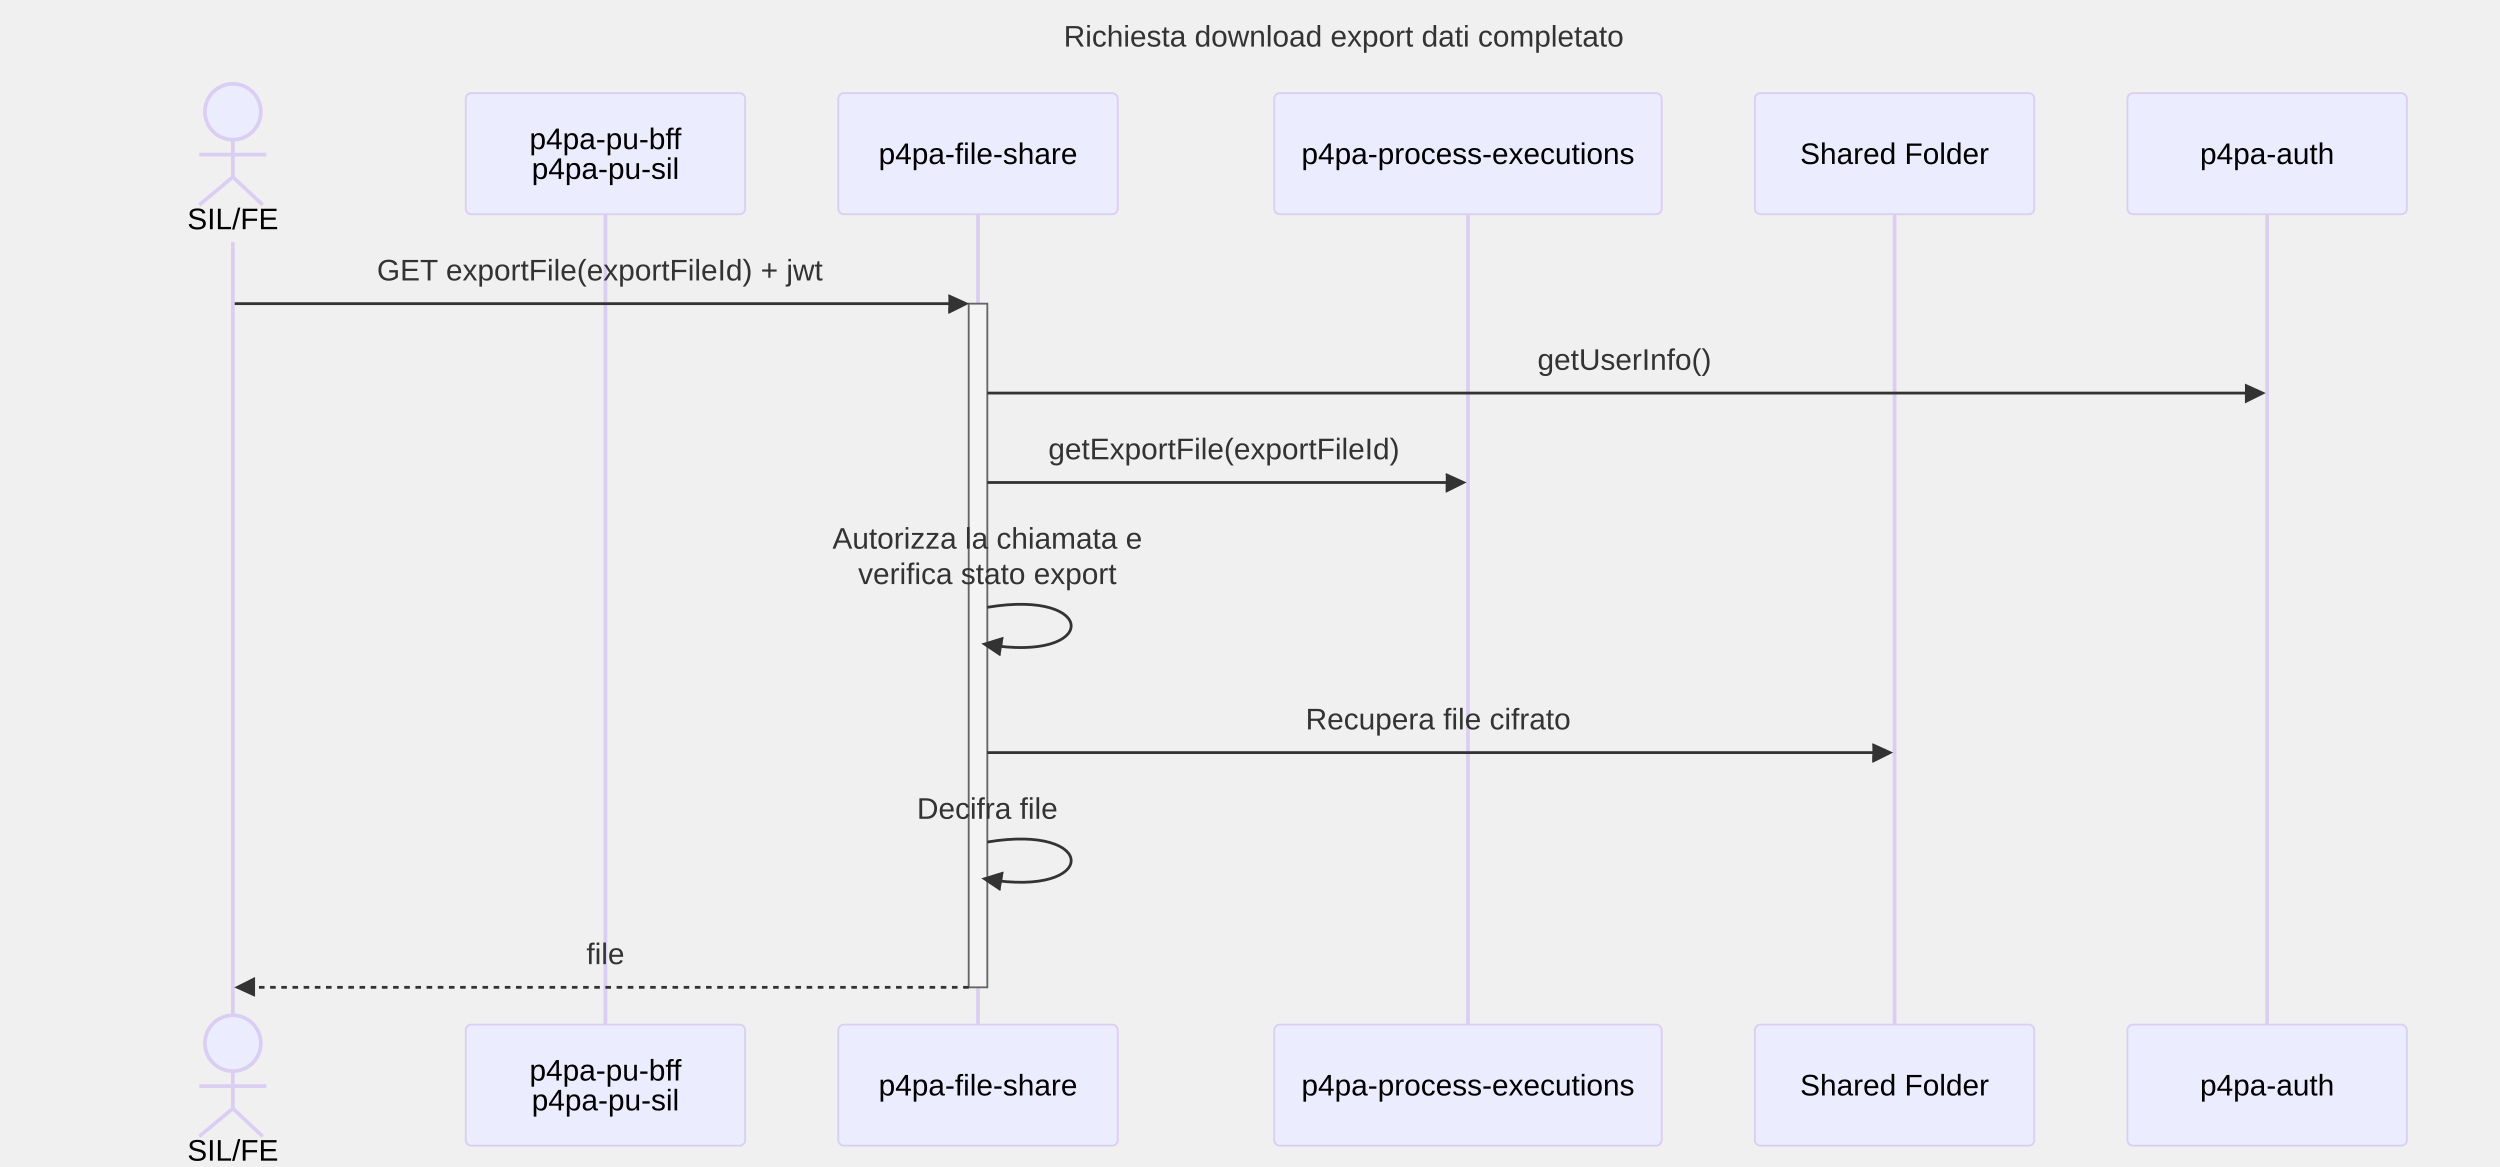
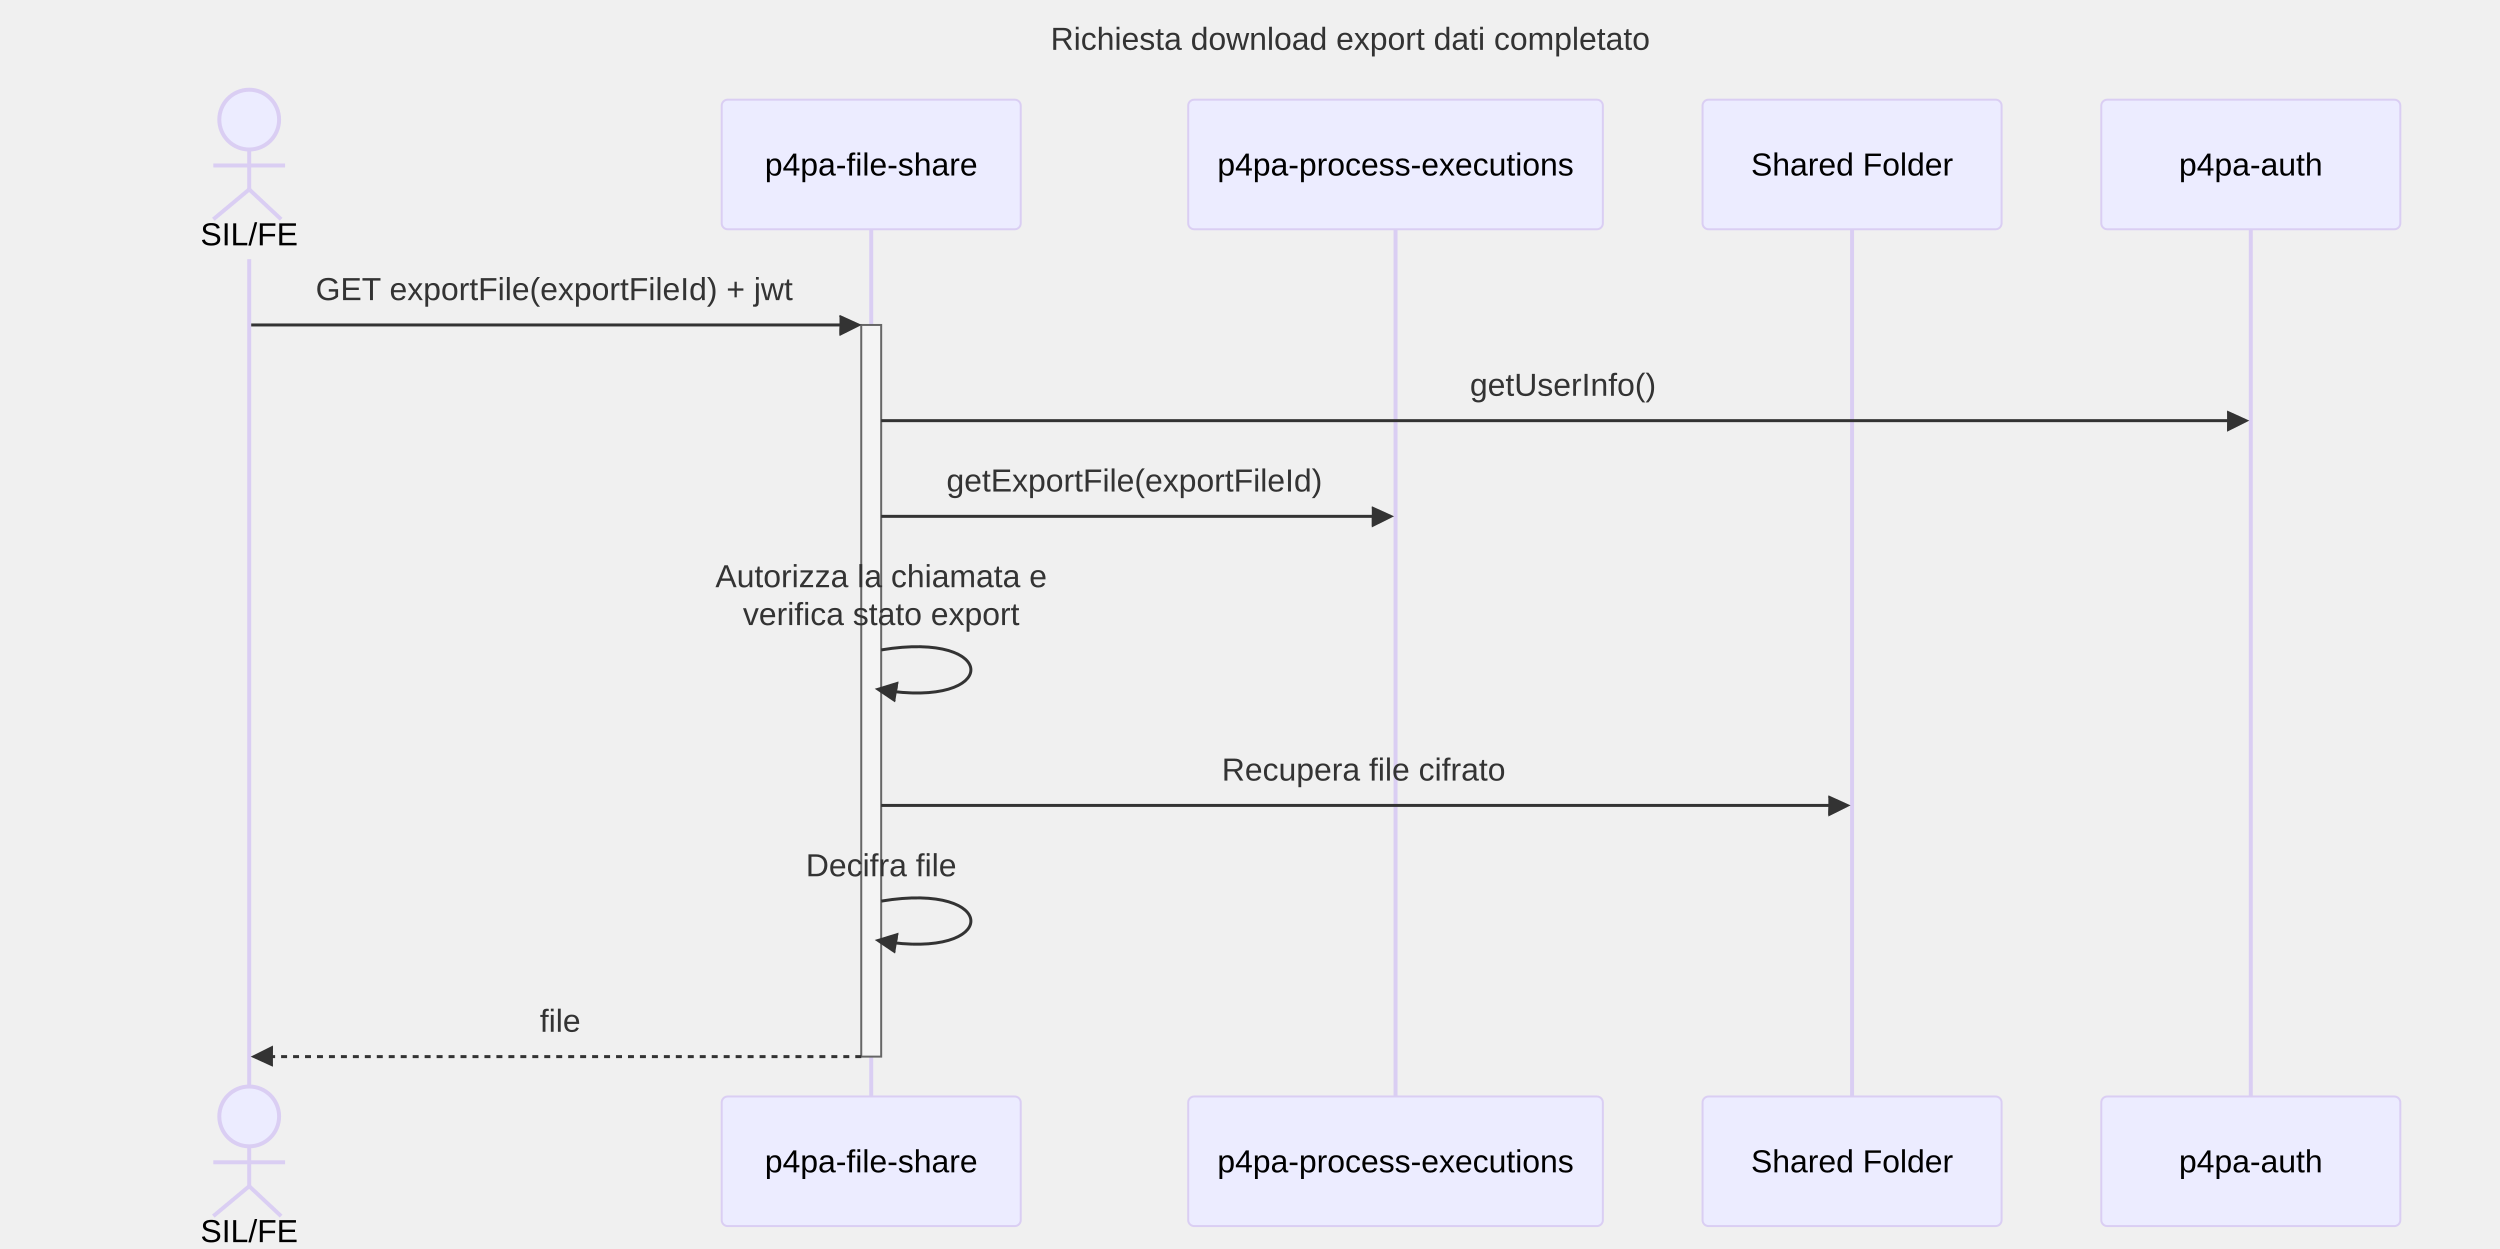
- <svg xmlns="http://www.w3.org/2000/svg" aria-roledescription="sequence" role="graphics-document document" viewBox="-50 -50 1342 626" style="max-width: 100%;" width="100%" id="graph-div" height="100%">
+ <svg xmlns="http://www.w3.org/2000/svg" aria-roledescription="sequence" role="graphics-document document" viewBox="-50 -50 1254 626" style="max-width: 100%;" width="100%" id="graph-div" height="100%">
  <g>
-     <rect class="actor actor-bottom" ry="3" rx="3" name="MS_AUTH" height="65" width="150" stroke="#666" fill="#eaeaea" y="500" x="1092" />
-     <text style="text-anchor: middle; font-size: 16px; font-weight: 400;" class="actor actor-box" alignment-baseline="central" dominant-baseline="central" y="532.5" x="1167">
-       <tspan dy="0" x="1167">p4pa-auth</tspan>
+     <rect class="actor actor-bottom" ry="3" rx="3" name="MS_AUTH" height="65" width="150" stroke="#666" fill="#eaeaea" y="500" x="1004" />
+     <text style="text-anchor: middle; font-size: 16px; font-weight: 400;" class="actor actor-box" alignment-baseline="central" dominant-baseline="central" y="532.5" x="1079">
+       <tspan dy="0" x="1079">p4pa-auth</tspan>
    </text>
  </g>
  <g>
-     <rect class="actor actor-bottom" ry="3" rx="3" name="SHARED" height="65" width="150" stroke="#666" fill="#eaeaea" y="500" x="892" />
-     <text style="text-anchor: middle; font-size: 16px; font-weight: 400;" class="actor actor-box" alignment-baseline="central" dominant-baseline="central" y="532.5" x="967">
-       <tspan dy="0" x="967">Shared Folder</tspan>
+     <rect class="actor actor-bottom" ry="3" rx="3" name="SHARED" height="65" width="150" stroke="#666" fill="#eaeaea" y="500" x="804" />
+     <text style="text-anchor: middle; font-size: 16px; font-weight: 400;" class="actor actor-box" alignment-baseline="central" dominant-baseline="central" y="532.5" x="879">
+       <tspan dy="0" x="879">Shared Folder</tspan>
    </text>
  </g>
  <g>
-     <rect class="actor actor-bottom" ry="3" rx="3" name="MS_PROCESS_EXECUTIONS" height="65" width="208" stroke="#666" fill="#eaeaea" y="500" x="634" />
-     <text style="text-anchor: middle; font-size: 16px; font-weight: 400;" class="actor actor-box" alignment-baseline="central" dominant-baseline="central" y="532.5" x="738">
-       <tspan dy="0" x="738">p4pa-process-executions</tspan>
+     <rect class="actor actor-bottom" ry="3" rx="3" name="MS_PROCESS_EXECUTIONS" height="65" width="208" stroke="#666" fill="#eaeaea" y="500" x="546" />
+     <text style="text-anchor: middle; font-size: 16px; font-weight: 400;" class="actor actor-box" alignment-baseline="central" dominant-baseline="central" y="532.5" x="650">
+       <tspan dy="0" x="650">p4pa-process-executions</tspan>
    </text>
  </g>
  <g>
-     <rect class="actor actor-bottom" ry="3" rx="3" name="MS_FILESHARE" height="65" width="150" stroke="#666" fill="#eaeaea" y="500" x="400" />
-     <text style="text-anchor: middle; font-size: 16px; font-weight: 400;" class="actor actor-box" alignment-baseline="central" dominant-baseline="central" y="532.5" x="475">
-       <tspan dy="0" x="475">p4pa-file-share</tspan>
-     </text>
-   </g>
-   <g>
-     <rect class="actor actor-bottom" ry="3" rx="3" name="BFF" height="65" width="150" stroke="#666" fill="#eaeaea" y="500" x="200" />
-     <text style="text-anchor: middle; font-size: 16px; font-weight: 400;" class="actor actor-box" alignment-baseline="central" dominant-baseline="central" y="532.5" x="275">
-       <tspan dy="-8" x="275">p4pa-pu-bff</tspan>
-     </text>
-     <text style="text-anchor: middle; font-size: 16px; font-weight: 400;" class="actor actor-box" alignment-baseline="central" dominant-baseline="central" y="532.5" x="275">
-       <tspan dy="8" x="275">p4pa-pu-sil</tspan>
+     <rect class="actor actor-bottom" ry="3" rx="3" name="MS_FILESHARE" height="65" width="150" stroke="#666" fill="#eaeaea" y="500" x="312" />
+     <text style="text-anchor: middle; font-size: 16px; font-weight: 400;" class="actor actor-box" alignment-baseline="central" dominant-baseline="central" y="532.5" x="387">
+       <tspan dy="0" x="387">p4pa-file-share</tspan>
    </text>
  </g>
  <g />
  <g>
-     <line name="MS_AUTH" stroke="#999" stroke-width="0.5px" class="actor-line 200" y2="500" x2="1167" y1="65" x1="1167" id="actor14124" />
-     <g id="root-14124">
-       <rect class="actor actor-top" ry="3" rx="3" name="MS_AUTH" height="65" width="150" stroke="#666" fill="#eaeaea" y="0" x="1092" />
-       <text style="text-anchor: middle; font-size: 16px; font-weight: 400;" class="actor actor-box" alignment-baseline="central" dominant-baseline="central" y="32.5" x="1167">
-         <tspan dy="0" x="1167">p4pa-auth</tspan>
+     <line name="MS_AUTH" stroke="#999" stroke-width="0.5px" class="actor-line 200" y2="500" x2="1079" y1="65" x1="1079" id="actor27" />
+     <g id="root-27">
+       <rect class="actor actor-top" ry="3" rx="3" name="MS_AUTH" height="65" width="150" stroke="#666" fill="#eaeaea" y="0" x="1004" />
+       <text style="text-anchor: middle; font-size: 16px; font-weight: 400;" class="actor actor-box" alignment-baseline="central" dominant-baseline="central" y="32.5" x="1079">
+         <tspan dy="0" x="1079">p4pa-auth</tspan>
      </text>
    </g>
  </g>
  <g>
-     <line name="SHARED" stroke="#999" stroke-width="0.5px" class="actor-line 200" y2="500" x2="967" y1="65" x1="967" id="actor14123" />
-     <g id="root-14123">
-       <rect class="actor actor-top" ry="3" rx="3" name="SHARED" height="65" width="150" stroke="#666" fill="#eaeaea" y="0" x="892" />
-       <text style="text-anchor: middle; font-size: 16px; font-weight: 400;" class="actor actor-box" alignment-baseline="central" dominant-baseline="central" y="32.5" x="967">
-         <tspan dy="0" x="967">Shared Folder</tspan>
+     <line name="SHARED" stroke="#999" stroke-width="0.5px" class="actor-line 200" y2="500" x2="879" y1="65" x1="879" id="actor26" />
+     <g id="root-26">
+       <rect class="actor actor-top" ry="3" rx="3" name="SHARED" height="65" width="150" stroke="#666" fill="#eaeaea" y="0" x="804" />
+       <text style="text-anchor: middle; font-size: 16px; font-weight: 400;" class="actor actor-box" alignment-baseline="central" dominant-baseline="central" y="32.5" x="879">
+         <tspan dy="0" x="879">Shared Folder</tspan>
      </text>
    </g>
  </g>
  <g>
-     <line name="MS_PROCESS_EXECUTIONS" stroke="#999" stroke-width="0.5px" class="actor-line 200" y2="500" x2="738" y1="65" x1="738" id="actor14122" />
-     <g id="root-14122">
-       <rect class="actor actor-top" ry="3" rx="3" name="MS_PROCESS_EXECUTIONS" height="65" width="208" stroke="#666" fill="#eaeaea" y="0" x="634" />
-       <text style="text-anchor: middle; font-size: 16px; font-weight: 400;" class="actor actor-box" alignment-baseline="central" dominant-baseline="central" y="32.5" x="738">
-         <tspan dy="0" x="738">p4pa-process-executions</tspan>
+     <line name="MS_PROCESS_EXECUTIONS" stroke="#999" stroke-width="0.5px" class="actor-line 200" y2="500" x2="650" y1="65" x1="650" id="actor25" />
+     <g id="root-25">
+       <rect class="actor actor-top" ry="3" rx="3" name="MS_PROCESS_EXECUTIONS" height="65" width="208" stroke="#666" fill="#eaeaea" y="0" x="546" />
+       <text style="text-anchor: middle; font-size: 16px; font-weight: 400;" class="actor actor-box" alignment-baseline="central" dominant-baseline="central" y="32.5" x="650">
+         <tspan dy="0" x="650">p4pa-process-executions</tspan>
      </text>
    </g>
  </g>
  <g>
-     <line name="MS_FILESHARE" stroke="#999" stroke-width="0.5px" class="actor-line 200" y2="500" x2="475" y1="65" x1="475" id="actor14121" />
-     <g id="root-14121">
-       <rect class="actor actor-top" ry="3" rx="3" name="MS_FILESHARE" height="65" width="150" stroke="#666" fill="#eaeaea" y="0" x="400" />
-       <text style="text-anchor: middle; font-size: 16px; font-weight: 400;" class="actor actor-box" alignment-baseline="central" dominant-baseline="central" y="32.5" x="475">
-         <tspan dy="0" x="475">p4pa-file-share</tspan>
+     <line name="MS_FILESHARE" stroke="#999" stroke-width="0.5px" class="actor-line 200" y2="500" x2="387" y1="65" x1="387" id="actor24" />
+     <g id="root-24">
+       <rect class="actor actor-top" ry="3" rx="3" name="MS_FILESHARE" height="65" width="150" stroke="#666" fill="#eaeaea" y="0" x="312" />
+       <text style="text-anchor: middle; font-size: 16px; font-weight: 400;" class="actor actor-box" alignment-baseline="central" dominant-baseline="central" y="32.5" x="387">
+         <tspan dy="0" x="387">p4pa-file-share</tspan>
      </text>
    </g>
  </g>
  <g>
-     <line name="BFF" stroke="#999" stroke-width="0.5px" class="actor-line 200" y2="500" x2="275" y1="65" x1="275" id="actor14120" />
-     <g id="root-14120">
-       <rect class="actor actor-top" ry="3" rx="3" name="BFF" height="65" width="150" stroke="#666" fill="#eaeaea" y="0" x="200" />
-       <text style="text-anchor: middle; font-size: 16px; font-weight: 400;" class="actor actor-box" alignment-baseline="central" dominant-baseline="central" y="32.5" x="275">
-         <tspan dy="-8" x="275">p4pa-pu-bff</tspan>
-       </text>
-       <text style="text-anchor: middle; font-size: 16px; font-weight: 400;" class="actor actor-box" alignment-baseline="central" dominant-baseline="central" y="32.5" x="275">
-         <tspan dy="8" x="275">p4pa-pu-sil</tspan>
-       </text>
-     </g>
-   </g>
-   <g>
-     <line name="CLIENT" stroke="#999" stroke-width="0.5px" class="actor-line 200" y2="500" x2="75" y1="80" x1="75" id="actor14119" />
+     <line name="CLIENT" stroke="#999" stroke-width="0.5px" class="actor-line 200" y2="500" x2="75" y1="80" x1="75" id="actor23" />
  </g>
  <style>#graph-div{font-family:"trebuchet ms",verdana,arial,sans-serif;font-size:16px;fill:#333;}#graph-div .error-icon{fill:#552222;}#graph-div .error-text{fill:#552222;stroke:#552222;}#graph-div .edge-thickness-normal{stroke-width:1px;}#graph-div .edge-thickness-thick{stroke-width:3.5px;}#graph-div .edge-pattern-solid{stroke-dasharray:0;}#graph-div .edge-thickness-invisible{stroke-width:0;fill:none;}#graph-div .edge-pattern-dashed{stroke-dasharray:3;}#graph-div .edge-pattern-dotted{stroke-dasharray:2;}#graph-div .marker{fill:#333333;stroke:#333333;}#graph-div .marker.cross{stroke:#333333;}#graph-div svg{font-family:"trebuchet ms",verdana,arial,sans-serif;font-size:16px;}#graph-div p{margin:0;}#graph-div .actor{stroke:hsl(259.626, 59.777%, 87.902%);fill:#ECECFF;}#graph-div text.actor&gt;tspan{fill:black;stroke:none;}#graph-div .actor-line{stroke:hsl(259.626, 59.777%, 87.902%);}#graph-div .messageLine0{stroke-width:1.5;stroke-dasharray:none;stroke:#333;}#graph-div .messageLine1{stroke-width:1.5;stroke-dasharray:2,2;stroke:#333;}#graph-div #arrowhead path{fill:#333;stroke:#333;}#graph-div .sequenceNumber{fill:white;}#graph-div #sequencenumber{fill:#333;}#graph-div #crosshead path{fill:#333;stroke:#333;}#graph-div .messageText{fill:#333;stroke:none;}#graph-div .labelBox{stroke:hsl(259.626, 59.777%, 87.902%);fill:#ECECFF;}#graph-div .labelText,#graph-div .labelText&gt;tspan{fill:black;stroke:none;}#graph-div .loopText,#graph-div .loopText&gt;tspan{fill:black;stroke:none;}#graph-div .loopLine{stroke-width:2px;stroke-dasharray:2,2;stroke:hsl(259.626, 59.777%, 87.902%);fill:hsl(259.626, 59.777%, 87.902%);}#graph-div .note{stroke:#aaaa33;fill:#fff5ad;}#graph-div .noteText,#graph-div .noteText&gt;tspan{fill:black;stroke:none;}#graph-div .activation0{fill:#f4f4f4;stroke:#666;}#graph-div .activation1{fill:#f4f4f4;stroke:#666;}#graph-div .activation2{fill:#f4f4f4;stroke:#666;}#graph-div .actorPopupMenu{position:absolute;}#graph-div .actorPopupMenuPanel{position:absolute;fill:#ECECFF;box-shadow:0px 8px 16px 0px rgba(0,0,0,0.2);filter:drop-shadow(3px 5px 2px rgb(0 0 0 / 0.4));}#graph-div .actor-man line{stroke:hsl(259.626, 59.777%, 87.902%);fill:#ECECFF;}#graph-div .actor-man circle,#graph-div line{stroke:hsl(259.626, 59.777%, 87.902%);fill:#ECECFF;stroke-width:2px;}#graph-div :root{--mermaid-font-family:"trebuchet ms",verdana,arial,sans-serif;}</style>
  <g />
  <defs>
    <symbol height="24" width="24" id="computer">
      <path d="M2 2v13h20v-13h-20zm18 11h-16v-9h16v9zm-10.228 6l.466-1h3.524l.467 1h-4.457zm14.228 3h-24l2-6h2.104l-1.33 4h18.45l-1.297-4h2.073l2 6zm-5-10h-14v-7h14v7z" transform="scale(.5)" />
    </symbol>
  </defs>
  <defs>
    <symbol clip-rule="evenodd" fill-rule="evenodd" id="database">
      <path d="M12.258.001l.256.004.255.005.253.008.251.01.249.012.247.015.246.016.242.019.241.02.239.023.236.024.233.027.231.028.229.031.225.032.223.034.22.036.217.038.214.04.211.041.208.043.205.045.201.046.198.048.194.05.191.051.187.053.183.054.18.056.175.057.172.059.168.06.163.061.16.063.155.064.15.066.074.033.073.033.071.034.07.034.069.035.068.035.067.035.066.035.064.036.064.036.062.036.06.036.06.037.058.037.058.037.055.038.055.038.053.038.052.038.051.039.05.039.048.039.047.039.045.04.044.04.043.04.041.04.04.041.039.041.037.041.036.041.034.041.033.042.032.042.03.042.029.042.027.042.026.043.024.043.023.043.021.043.02.043.018.044.017.043.015.044.013.044.012.044.011.045.009.044.007.045.006.045.004.045.002.045.001.045v17l-.001.045-.002.045-.004.045-.006.045-.007.045-.009.044-.011.045-.012.044-.013.044-.015.044-.017.043-.018.044-.02.043-.021.043-.023.043-.024.043-.026.043-.027.042-.029.042-.03.042-.032.042-.033.042-.034.041-.036.041-.037.041-.039.041-.04.041-.041.04-.043.04-.044.04-.045.04-.047.039-.048.039-.05.039-.051.039-.052.038-.053.038-.055.038-.055.038-.058.037-.058.037-.06.037-.06.036-.062.036-.064.036-.064.036-.066.035-.067.035-.068.035-.069.035-.07.034-.071.034-.073.033-.074.033-.15.066-.155.064-.16.063-.163.061-.168.06-.172.059-.175.057-.18.056-.183.054-.187.053-.191.051-.194.05-.198.048-.201.046-.205.045-.208.043-.211.041-.214.04-.217.038-.22.036-.223.034-.225.032-.229.031-.231.028-.233.027-.236.024-.239.023-.241.02-.242.019-.246.016-.247.015-.249.012-.251.01-.253.008-.255.005-.256.004-.258.001-.258-.001-.256-.004-.255-.005-.253-.008-.251-.01-.249-.012-.247-.015-.245-.016-.243-.019-.241-.02-.238-.023-.236-.024-.234-.027-.231-.028-.228-.031-.226-.032-.223-.034-.22-.036-.217-.038-.214-.04-.211-.041-.208-.043-.204-.045-.201-.046-.198-.048-.195-.05-.19-.051-.187-.053-.184-.054-.179-.056-.176-.057-.172-.059-.167-.06-.164-.061-.159-.063-.155-.064-.151-.066-.074-.033-.072-.033-.072-.034-.07-.034-.069-.035-.068-.035-.067-.035-.066-.035-.064-.036-.063-.036-.062-.036-.061-.036-.06-.037-.058-.037-.057-.037-.056-.038-.055-.038-.053-.038-.052-.038-.051-.039-.049-.039-.049-.039-.046-.039-.046-.04-.044-.04-.043-.04-.041-.04-.04-.041-.039-.041-.037-.041-.036-.041-.034-.041-.033-.042-.032-.042-.03-.042-.029-.042-.027-.042-.026-.043-.024-.043-.023-.043-.021-.043-.02-.043-.018-.044-.017-.043-.015-.044-.013-.044-.012-.044-.011-.045-.009-.044-.007-.045-.006-.045-.004-.045-.002-.045-.001-.045v-17l.001-.045.002-.045.004-.045.006-.045.007-.045.009-.044.011-.045.012-.044.013-.044.015-.044.017-.043.018-.044.02-.043.021-.043.023-.043.024-.043.026-.043.027-.042.029-.042.03-.042.032-.042.033-.042.034-.041.036-.041.037-.041.039-.041.04-.041.041-.04.043-.04.044-.04.046-.04.046-.039.049-.039.049-.039.051-.039.052-.038.053-.038.055-.038.056-.038.057-.037.058-.037.06-.037.061-.036.062-.036.063-.036.064-.036.066-.035.067-.035.068-.035.069-.035.07-.034.072-.034.072-.033.074-.033.151-.066.155-.064.159-.063.164-.061.167-.06.172-.059.176-.057.179-.056.184-.054.187-.053.19-.051.195-.05.198-.048.201-.046.204-.045.208-.043.211-.041.214-.04.217-.038.22-.036.223-.034.226-.032.228-.031.231-.028.234-.027.236-.024.238-.023.241-.02.243-.019.245-.016.247-.015.249-.012.251-.01.253-.008.255-.005.256-.004.258-.001.258.001zm-9.258 20.499v.01l.001.021.003.021.004.022.005.021.006.022.007.022.009.023.01.022.011.023.012.023.013.023.015.023.016.024.017.023.018.024.019.024.021.024.022.025.023.024.024.025.052.049.056.05.061.051.066.051.07.051.075.051.079.052.084.052.088.052.092.052.097.052.102.051.105.052.11.052.114.051.119.051.123.051.127.05.131.05.135.05.139.048.144.049.147.047.152.047.155.047.16.045.163.045.167.043.171.043.176.041.178.041.183.039.187.039.19.037.194.035.197.035.202.033.204.031.209.03.212.029.216.027.219.025.222.024.226.021.23.02.233.018.236.016.24.015.243.012.246.01.249.008.253.005.256.004.259.001.26-.001.257-.004.254-.005.25-.008.247-.011.244-.012.241-.014.237-.016.233-.018.231-.021.226-.021.224-.024.22-.026.216-.027.212-.028.21-.031.205-.031.202-.034.198-.034.194-.036.191-.037.187-.039.183-.04.179-.04.175-.042.172-.043.168-.044.163-.045.16-.046.155-.046.152-.047.148-.048.143-.049.139-.049.136-.05.131-.05.126-.05.123-.051.118-.052.114-.051.11-.052.106-.052.101-.052.096-.052.092-.052.088-.053.083-.051.079-.052.074-.052.07-.051.065-.051.06-.051.056-.05.051-.05.023-.024.023-.025.021-.024.02-.024.019-.024.018-.024.017-.024.015-.023.014-.024.013-.023.012-.023.01-.023.01-.022.008-.022.006-.022.006-.022.004-.022.004-.021.001-.021.001-.021v-4.127l-.077.055-.08.053-.083.054-.085.053-.087.052-.09.052-.093.051-.095.05-.097.05-.1.049-.102.049-.105.048-.106.047-.109.047-.111.046-.114.045-.115.045-.118.044-.12.043-.122.042-.124.042-.126.041-.128.04-.13.04-.132.038-.134.038-.135.037-.138.037-.139.035-.142.035-.143.034-.144.033-.147.032-.148.031-.15.03-.151.03-.153.029-.154.027-.156.027-.158.026-.159.025-.161.024-.162.023-.163.022-.165.021-.166.02-.167.019-.169.018-.169.017-.171.016-.173.015-.173.014-.175.013-.175.012-.177.011-.178.01-.179.008-.179.008-.181.006-.182.005-.182.004-.184.003-.184.002h-.37l-.184-.002-.184-.003-.182-.004-.182-.005-.181-.006-.179-.008-.179-.008-.178-.01-.176-.011-.176-.012-.175-.013-.173-.014-.172-.015-.171-.016-.17-.017-.169-.018-.167-.019-.166-.02-.165-.021-.163-.022-.162-.023-.161-.024-.159-.025-.157-.026-.156-.027-.155-.027-.153-.029-.151-.03-.15-.03-.148-.031-.146-.032-.145-.033-.143-.034-.141-.035-.14-.035-.137-.037-.136-.037-.134-.038-.132-.038-.13-.04-.128-.04-.126-.041-.124-.042-.122-.042-.12-.044-.117-.043-.116-.045-.113-.045-.112-.046-.109-.047-.106-.047-.105-.048-.102-.049-.1-.049-.097-.05-.095-.05-.093-.052-.09-.051-.087-.052-.085-.053-.083-.054-.08-.054-.077-.054v4.127zm0-5.654v.011l.001.021.003.021.004.021.005.022.006.022.007.022.009.022.01.022.011.023.012.023.013.023.015.024.016.023.017.024.018.024.019.024.021.024.022.024.023.025.024.024.052.05.056.05.061.05.066.051.07.051.075.052.079.051.084.052.088.052.092.052.097.052.102.052.105.052.11.051.114.051.119.052.123.05.127.051.131.05.135.049.139.049.144.048.147.048.152.047.155.046.16.045.163.045.167.044.171.042.176.042.178.04.183.04.187.038.19.037.194.036.197.034.202.033.204.032.209.03.212.028.216.027.219.025.222.024.226.022.23.02.233.018.236.016.24.014.243.012.246.01.249.008.253.006.256.003.259.001.26-.001.257-.003.254-.006.25-.008.247-.01.244-.012.241-.015.237-.016.233-.018.231-.02.226-.022.224-.024.22-.025.216-.027.212-.029.21-.03.205-.032.202-.033.198-.035.194-.036.191-.037.187-.039.183-.039.179-.041.175-.042.172-.043.168-.044.163-.045.16-.045.155-.047.152-.047.148-.048.143-.048.139-.05.136-.049.131-.05.126-.051.123-.051.118-.051.114-.052.11-.052.106-.052.101-.052.096-.052.092-.052.088-.052.083-.052.079-.052.074-.051.07-.052.065-.051.06-.05.056-.051.051-.049.023-.025.023-.024.021-.025.02-.024.019-.024.018-.024.017-.024.015-.023.014-.023.013-.024.012-.022.01-.023.01-.023.008-.022.006-.022.006-.022.004-.021.004-.022.001-.021.001-.021v-4.139l-.077.054-.08.054-.083.054-.085.052-.087.053-.09.051-.093.051-.095.051-.097.05-.1.049-.102.049-.105.048-.106.047-.109.047-.111.046-.114.045-.115.044-.118.044-.12.044-.122.042-.124.042-.126.041-.128.04-.13.039-.132.039-.134.038-.135.037-.138.036-.139.036-.142.035-.143.033-.144.033-.147.033-.148.031-.15.03-.151.03-.153.028-.154.028-.156.027-.158.026-.159.025-.161.024-.162.023-.163.022-.165.021-.166.02-.167.019-.169.018-.169.017-.171.016-.173.015-.173.014-.175.013-.175.012-.177.011-.178.009-.179.009-.179.007-.181.007-.182.005-.182.004-.184.003-.184.002h-.37l-.184-.002-.184-.003-.182-.004-.182-.005-.181-.007-.179-.007-.179-.009-.178-.009-.176-.011-.176-.012-.175-.013-.173-.014-.172-.015-.171-.016-.17-.017-.169-.018-.167-.019-.166-.02-.165-.021-.163-.022-.162-.023-.161-.024-.159-.025-.157-.026-.156-.027-.155-.028-.153-.028-.151-.03-.15-.03-.148-.031-.146-.033-.145-.033-.143-.033-.141-.035-.14-.036-.137-.036-.136-.037-.134-.038-.132-.039-.13-.039-.128-.04-.126-.041-.124-.042-.122-.043-.12-.043-.117-.044-.116-.044-.113-.046-.112-.046-.109-.046-.106-.047-.105-.048-.102-.049-.1-.049-.097-.05-.095-.051-.093-.051-.09-.051-.087-.053-.085-.052-.083-.054-.08-.054-.077-.054v4.139zm0-5.666v.011l.001.02.003.022.004.021.005.022.006.021.007.022.009.023.01.022.011.023.012.023.013.023.015.023.016.024.017.024.018.023.019.024.021.025.022.024.023.024.024.025.052.05.056.05.061.05.066.051.07.051.075.052.079.051.084.052.088.052.092.052.097.052.102.052.105.051.11.052.114.051.119.051.123.051.127.05.131.05.135.05.139.049.144.048.147.048.152.047.155.046.16.045.163.045.167.043.171.043.176.042.178.04.183.04.187.038.19.037.194.036.197.034.202.033.204.032.209.03.212.028.216.027.219.025.222.024.226.021.23.02.233.018.236.017.24.014.243.012.246.01.249.008.253.006.256.003.259.001.26-.001.257-.003.254-.006.25-.008.247-.01.244-.013.241-.014.237-.016.233-.018.231-.02.226-.022.224-.024.22-.025.216-.027.212-.029.21-.03.205-.032.202-.033.198-.035.194-.036.191-.037.187-.039.183-.039.179-.041.175-.042.172-.043.168-.044.163-.045.16-.045.155-.047.152-.047.148-.048.143-.049.139-.049.136-.049.131-.051.126-.05.123-.051.118-.052.114-.051.11-.052.106-.052.101-.052.096-.052.092-.052.088-.052.083-.052.079-.052.074-.052.07-.051.065-.051.06-.051.056-.05.051-.049.023-.025.023-.025.021-.024.02-.024.019-.024.018-.024.017-.024.015-.023.014-.024.013-.023.012-.023.01-.022.01-.023.008-.022.006-.022.006-.022.004-.022.004-.021.001-.021.001-.021v-4.153l-.077.054-.08.054-.083.053-.085.053-.087.053-.09.051-.093.051-.095.051-.097.05-.1.049-.102.048-.105.048-.106.048-.109.046-.111.046-.114.046-.115.044-.118.044-.12.043-.122.043-.124.042-.126.041-.128.04-.13.039-.132.039-.134.038-.135.037-.138.036-.139.036-.142.034-.143.034-.144.033-.147.032-.148.032-.15.03-.151.03-.153.028-.154.028-.156.027-.158.026-.159.024-.161.024-.162.023-.163.023-.165.021-.166.02-.167.019-.169.018-.169.017-.171.016-.173.015-.173.014-.175.013-.175.012-.177.01-.178.01-.179.009-.179.007-.181.006-.182.006-.182.004-.184.003-.184.001-.185.001-.185-.001-.184-.001-.184-.003-.182-.004-.182-.006-.181-.006-.179-.007-.179-.009-.178-.01-.176-.01-.176-.012-.175-.013-.173-.014-.172-.015-.171-.016-.17-.017-.169-.018-.167-.019-.166-.02-.165-.021-.163-.023-.162-.023-.161-.024-.159-.024-.157-.026-.156-.027-.155-.028-.153-.028-.151-.03-.15-.03-.148-.032-.146-.032-.145-.033-.143-.034-.141-.034-.14-.036-.137-.036-.136-.037-.134-.038-.132-.039-.13-.039-.128-.041-.126-.041-.124-.041-.122-.043-.12-.043-.117-.044-.116-.044-.113-.046-.112-.046-.109-.046-.106-.048-.105-.048-.102-.048-.1-.05-.097-.049-.095-.051-.093-.051-.09-.052-.087-.052-.085-.053-.083-.053-.08-.054-.077-.054v4.153zm8.74-8.179l-.257.004-.254.005-.25.008-.247.011-.244.012-.241.014-.237.016-.233.018-.231.021-.226.022-.224.023-.22.026-.216.027-.212.028-.21.031-.205.032-.202.033-.198.034-.194.036-.191.038-.187.038-.183.04-.179.041-.175.042-.172.043-.168.043-.163.045-.16.046-.155.046-.152.048-.148.048-.143.048-.139.049-.136.05-.131.05-.126.051-.123.051-.118.051-.114.052-.11.052-.106.052-.101.052-.096.052-.092.052-.088.052-.083.052-.079.052-.074.051-.07.052-.065.051-.06.05-.056.05-.051.05-.023.025-.023.024-.021.024-.02.025-.019.024-.018.024-.017.023-.015.024-.014.023-.013.023-.012.023-.01.023-.01.022-.008.022-.006.023-.006.021-.004.022-.004.021-.001.021-.001.021.001.021.001.021.004.021.004.022.006.021.006.023.008.022.01.022.01.023.012.023.013.023.014.023.015.024.017.023.018.024.019.024.02.025.021.024.023.024.023.025.051.05.056.05.06.05.065.051.07.052.074.051.079.052.083.052.088.052.092.052.096.052.101.052.106.052.11.052.114.052.118.051.123.051.126.051.131.05.136.05.139.049.143.048.148.048.152.048.155.046.16.046.163.045.168.043.172.043.175.042.179.041.183.04.187.038.191.038.194.036.198.034.202.033.205.032.21.031.212.028.216.027.22.026.224.023.226.022.231.021.233.018.237.016.241.014.244.012.247.011.25.008.254.005.257.004.26.001.26-.001.257-.004.254-.005.25-.008.247-.011.244-.012.241-.014.237-.016.233-.018.231-.021.226-.022.224-.023.22-.026.216-.027.212-.028.21-.031.205-.032.202-.033.198-.034.194-.036.191-.038.187-.038.183-.04.179-.041.175-.042.172-.043.168-.043.163-.045.16-.046.155-.046.152-.048.148-.048.143-.048.139-.049.136-.05.131-.05.126-.051.123-.051.118-.051.114-.052.11-.052.106-.052.101-.052.096-.052.092-.052.088-.052.083-.052.079-.052.074-.051.07-.052.065-.051.06-.05.056-.05.051-.05.023-.025.023-.024.021-.024.02-.025.019-.024.018-.024.017-.023.015-.024.014-.023.013-.023.012-.023.01-.023.01-.022.008-.022.006-.023.006-.021.004-.022.004-.021.001-.021.001-.021-.001-.021-.001-.021-.004-.021-.004-.022-.006-.021-.006-.023-.008-.022-.01-.022-.01-.023-.012-.023-.013-.023-.014-.023-.015-.024-.017-.023-.018-.024-.019-.024-.02-.025-.021-.024-.023-.024-.023-.025-.051-.05-.056-.05-.06-.05-.065-.051-.07-.052-.074-.051-.079-.052-.083-.052-.088-.052-.092-.052-.096-.052-.101-.052-.106-.052-.11-.052-.114-.052-.118-.051-.123-.051-.126-.051-.131-.05-.136-.05-.139-.049-.143-.048-.148-.048-.152-.048-.155-.046-.16-.046-.163-.045-.168-.043-.172-.043-.175-.042-.179-.041-.183-.04-.187-.038-.191-.038-.194-.036-.198-.034-.202-.033-.205-.032-.21-.031-.212-.028-.216-.027-.22-.026-.224-.023-.226-.022-.231-.021-.233-.018-.237-.016-.241-.014-.244-.012-.247-.011-.25-.008-.254-.005-.257-.004-.26-.001-.26.001z" transform="scale(.5)" />
    </symbol>
  </defs>
  <defs>
    <symbol height="24" width="24" id="clock">
      <path d="M12 2c5.514 0 10 4.486 10 10s-4.486 10-10 10-10-4.486-10-10 4.486-10 10-10zm0-2c-6.627 0-12 5.373-12 12s5.373 12 12 12 12-5.373 12-12-5.373-12-12-12zm5.848 12.459c.202.038.202.333.001.372-1.907.361-6.045 1.111-6.547 1.111-.719 0-1.301-.582-1.301-1.301 0-.512.77-5.447 1.125-7.445.034-.192.312-.181.343.014l.985 6.238 5.394 1.011z" transform="scale(.5)" />
    </symbol>
  </defs>
  <defs>
    <marker orient="auto-start-reverse" markerHeight="12" markerWidth="12" markerUnits="userSpaceOnUse" refY="5" refX="7.9" id="arrowhead">
      <path d="M -1 0 L 10 5 L 0 10 z" />
    </marker>
  </defs>
  <defs>
    <marker refY="4.5" refX="4" orient="auto" markerHeight="8" markerWidth="15" id="crosshead">
      <path style="stroke-dasharray: 0, 0;" d="M 1,2 L 6,7 M 6,2 L 1,7" stroke-width="1pt" stroke="#000000" fill="none" />
    </marker>
  </defs>
  <defs>
    <marker orient="auto" markerHeight="28" markerWidth="20" refY="7" refX="15.5" id="filled-head">
      <path d="M 18,7 L9,13 L14,7 L9,1 Z" />
    </marker>
  </defs>
  <defs>
    <marker orient="auto" markerHeight="40" markerWidth="60" refY="15" refX="15" id="sequencenumber">
      <circle r="6" cy="15" cx="15" />
    </marker>
  </defs>
  <g>
-     <rect class="activation0" height="367" width="10" stroke="#666" fill="#EDF2AE" y="113" x="470" />
+     <rect class="activation0" height="367" width="10" stroke="#666" fill="#EDF2AE" y="113" x="382" />
  </g>
  <g name="CLIENT" class="actor-man actor-top">
-     <line y2="45" x2="75" y1="25" x1="75" id="actor-man-torso14119" />
-     <line y2="33" x2="93" y1="33" x1="57" id="actor-man-arms14119" />
+     <line y2="45" x2="75" y1="25" x1="75" id="actor-man-torso23" />
+     <line y2="33" x2="93" y1="33" x1="57" id="actor-man-arms23" />
    <line y2="45" x2="75" y1="60" x1="57" />
    <line y2="60" x2="91" y1="45" x1="75" />
    <circle height="65" width="150" r="15" cy="10" cx="75" />
    <text style="text-anchor: middle; font-size: 16px; font-weight: 400;" class="actor actor-man" alignment-baseline="central" dominant-baseline="central" y="67.5" x="75">
      <tspan dy="0" x="75">SIL/FE</tspan>
    </text>
  </g>
-   <text style="font-size: 16px; font-weight: 400;" dy="1em" class="messageText" alignment-baseline="middle" dominant-baseline="middle" text-anchor="middle" y="80" x="272">GET exportFile(exportFileId) + jwt</text>
-   <line style="fill: none;" marker-end="url(#arrowhead)" stroke="none" stroke-width="2" class="messageLine0" y2="113" x2="467" y1="113" x1="76" />
-   <text style="font-size: 16px; font-weight: 400;" dy="1em" class="messageText" alignment-baseline="middle" dominant-baseline="middle" text-anchor="middle" y="128" x="822">getUserInfo()</text>
-   <line style="fill: none;" marker-end="url(#arrowhead)" stroke="none" stroke-width="2" class="messageLine0" y2="161" x2="1163" y1="161" x1="480" />
-   <text style="font-size: 16px; font-weight: 400;" dy="1em" class="messageText" alignment-baseline="middle" dominant-baseline="middle" text-anchor="middle" y="176" x="607">getExportFile(exportFileId)</text>
-   <line style="fill: none;" marker-end="url(#arrowhead)" stroke="none" stroke-width="2" class="messageLine0" y2="209" x2="734" y1="209" x1="480" />
-   <text style="font-size: 16px; font-weight: 400;" dy="1em" class="messageText" alignment-baseline="middle" dominant-baseline="middle" text-anchor="middle" y="224" x="480">Autorizza la chiamata e</text>
-   <text style="font-size: 16px; font-weight: 400;" dy="1em" class="messageText" alignment-baseline="middle" dominant-baseline="middle" text-anchor="middle" y="243" x="480">verifica stato export</text>
-   <path style="fill: none;" marker-end="url(#arrowhead)" stroke="none" stroke-width="2" class="messageLine0" d="M 480,276 C 540,266 540,306 480,296" />
-   <text style="font-size: 16px; font-weight: 400;" dy="1em" class="messageText" alignment-baseline="middle" dominant-baseline="middle" text-anchor="middle" y="321" x="722">Recupera file cifrato</text>
-   <line style="fill: none;" marker-end="url(#arrowhead)" stroke="none" stroke-width="2" class="messageLine0" y2="354" x2="963" y1="354" x1="480" />
-   <text style="font-size: 16px; font-weight: 400;" dy="1em" class="messageText" alignment-baseline="middle" dominant-baseline="middle" text-anchor="middle" y="369" x="480">Decifra file</text>
-   <path style="fill: none;" marker-end="url(#arrowhead)" stroke="none" stroke-width="2" class="messageLine0" d="M 480,402 C 540,392 540,432 480,422" />
-   <text style="font-size: 16px; font-weight: 400;" dy="1em" class="messageText" alignment-baseline="middle" dominant-baseline="middle" text-anchor="middle" y="447" x="275">file</text>
-   <line style="stroke-dasharray: 3, 3; fill: none;" marker-end="url(#arrowhead)" stroke="none" stroke-width="2" class="messageLine1" y2="480" x2="79" y1="480" x1="470" />
+   <text style="font-size: 16px; font-weight: 400;" dy="1em" class="messageText" alignment-baseline="middle" dominant-baseline="middle" text-anchor="middle" y="80" x="228">GET exportFile(exportFileId) + jwt</text>
+   <line style="fill: none;" marker-end="url(#arrowhead)" stroke="none" stroke-width="2" class="messageLine0" y2="113" x2="379" y1="113" x1="76" />
+   <text style="font-size: 16px; font-weight: 400;" dy="1em" class="messageText" alignment-baseline="middle" dominant-baseline="middle" text-anchor="middle" y="128" x="734">getUserInfo()</text>
+   <line style="fill: none;" marker-end="url(#arrowhead)" stroke="none" stroke-width="2" class="messageLine0" y2="161" x2="1075" y1="161" x1="392" />
+   <text style="font-size: 16px; font-weight: 400;" dy="1em" class="messageText" alignment-baseline="middle" dominant-baseline="middle" text-anchor="middle" y="176" x="519">getExportFile(exportFileId)</text>
+   <line style="fill: none;" marker-end="url(#arrowhead)" stroke="none" stroke-width="2" class="messageLine0" y2="209" x2="646" y1="209" x1="392" />
+   <text style="font-size: 16px; font-weight: 400;" dy="1em" class="messageText" alignment-baseline="middle" dominant-baseline="middle" text-anchor="middle" y="224" x="392">Autorizza la chiamata e</text>
+   <text style="font-size: 16px; font-weight: 400;" dy="1em" class="messageText" alignment-baseline="middle" dominant-baseline="middle" text-anchor="middle" y="243" x="392">verifica stato export</text>
+   <path style="fill: none;" marker-end="url(#arrowhead)" stroke="none" stroke-width="2" class="messageLine0" d="M 392,276 C 452,266 452,306 392,296" />
+   <text style="font-size: 16px; font-weight: 400;" dy="1em" class="messageText" alignment-baseline="middle" dominant-baseline="middle" text-anchor="middle" y="321" x="634">Recupera file cifrato</text>
+   <line style="fill: none;" marker-end="url(#arrowhead)" stroke="none" stroke-width="2" class="messageLine0" y2="354" x2="875" y1="354" x1="392" />
+   <text style="font-size: 16px; font-weight: 400;" dy="1em" class="messageText" alignment-baseline="middle" dominant-baseline="middle" text-anchor="middle" y="369" x="392">Decifra file</text>
+   <path style="fill: none;" marker-end="url(#arrowhead)" stroke="none" stroke-width="2" class="messageLine0" d="M 392,402 C 452,392 452,432 392,422" />
+   <text style="font-size: 16px; font-weight: 400;" dy="1em" class="messageText" alignment-baseline="middle" dominant-baseline="middle" text-anchor="middle" y="447" x="231">file</text>
+   <line style="stroke-dasharray: 3, 3; fill: none;" marker-end="url(#arrowhead)" stroke="none" stroke-width="2" class="messageLine1" y2="480" x2="79" y1="480" x1="382" />
  <g name="CLIENT" class="actor-man actor-bottom">
-     <line y2="545" x2="75" y1="525" x1="75" id="actor-man-torso14124" />
-     <line y2="533" x2="93" y1="533" x1="57" id="actor-man-arms14124" />
+     <line y2="545" x2="75" y1="525" x1="75" id="actor-man-torso27" />
+     <line y2="533" x2="93" y1="533" x1="57" id="actor-man-arms27" />
    <line y2="545" x2="75" y1="560" x1="57" />
    <line y2="560" x2="91" y1="545" x1="75" />
    <circle height="65" width="150" r="15" cy="510" cx="75" />
    <text style="text-anchor: middle; font-size: 16px; font-weight: 400;" class="actor actor-man" alignment-baseline="central" dominant-baseline="central" y="567.5" x="75">
      <tspan dy="0" x="75">SIL/FE</tspan>
    </text>
  </g>
-   <text y="-25" x="521">Richiesta download export dati completato</text>
+   <text y="-25" x="477">Richiesta download export dati completato</text>
</svg>
